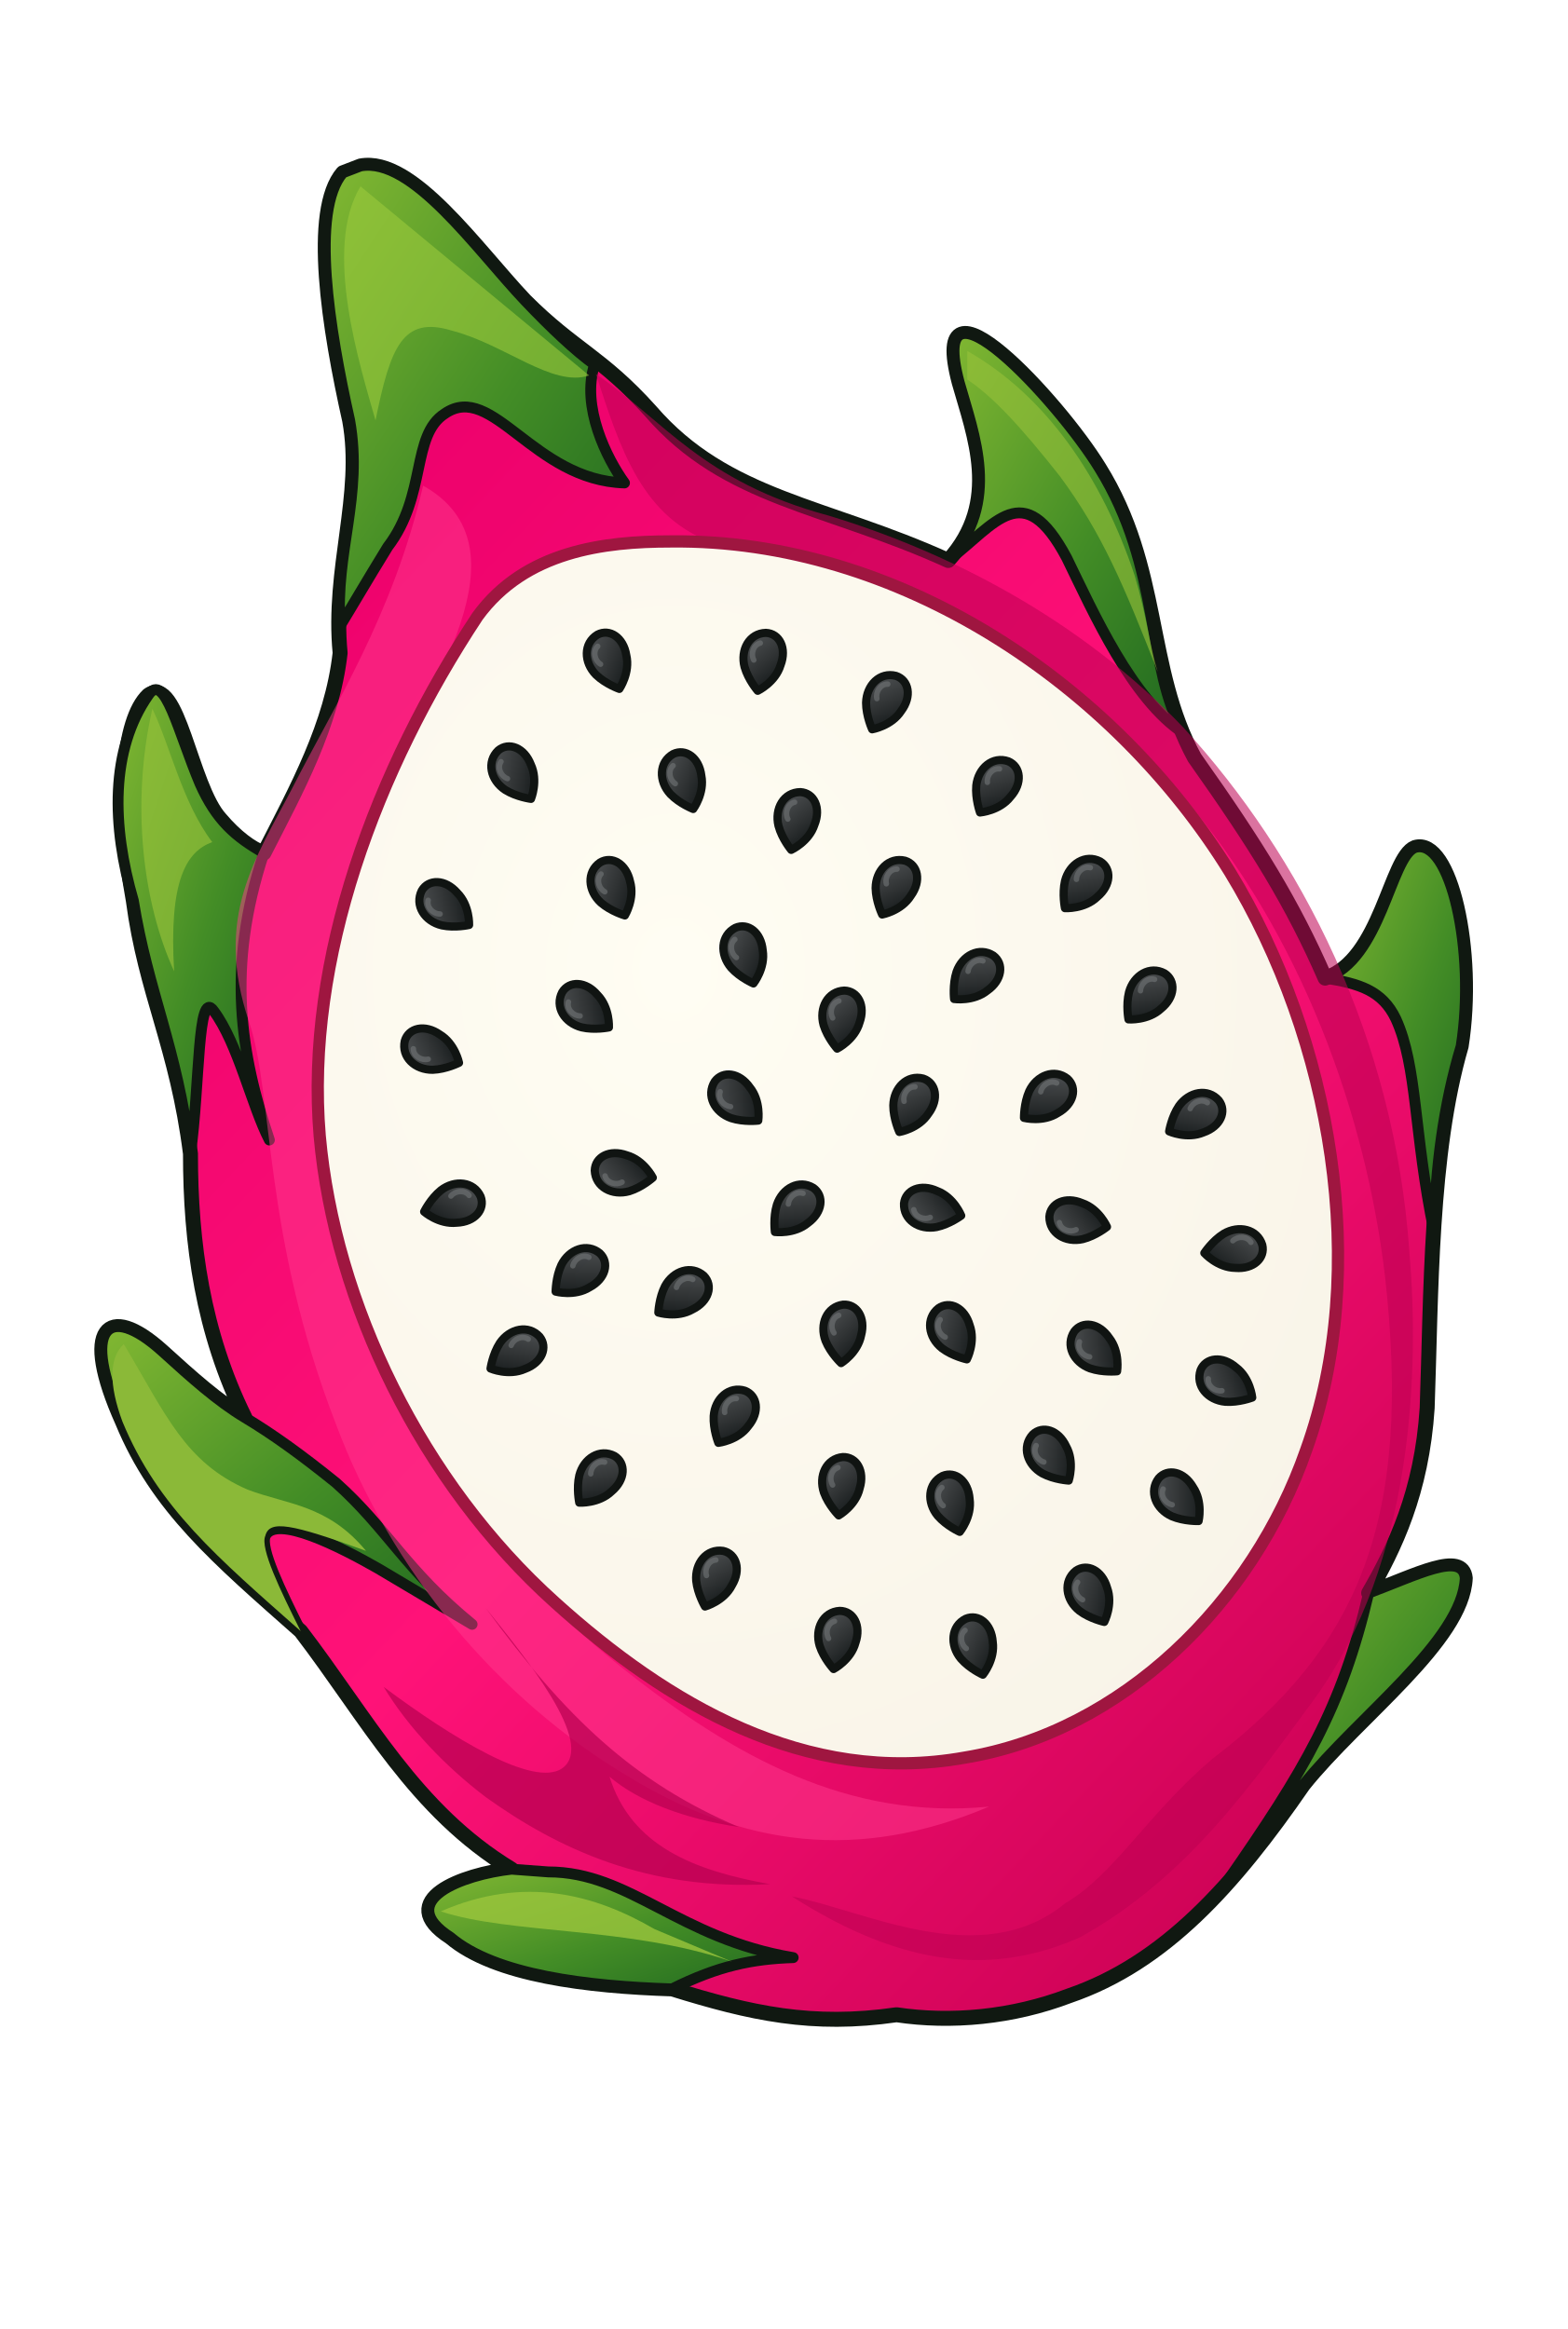
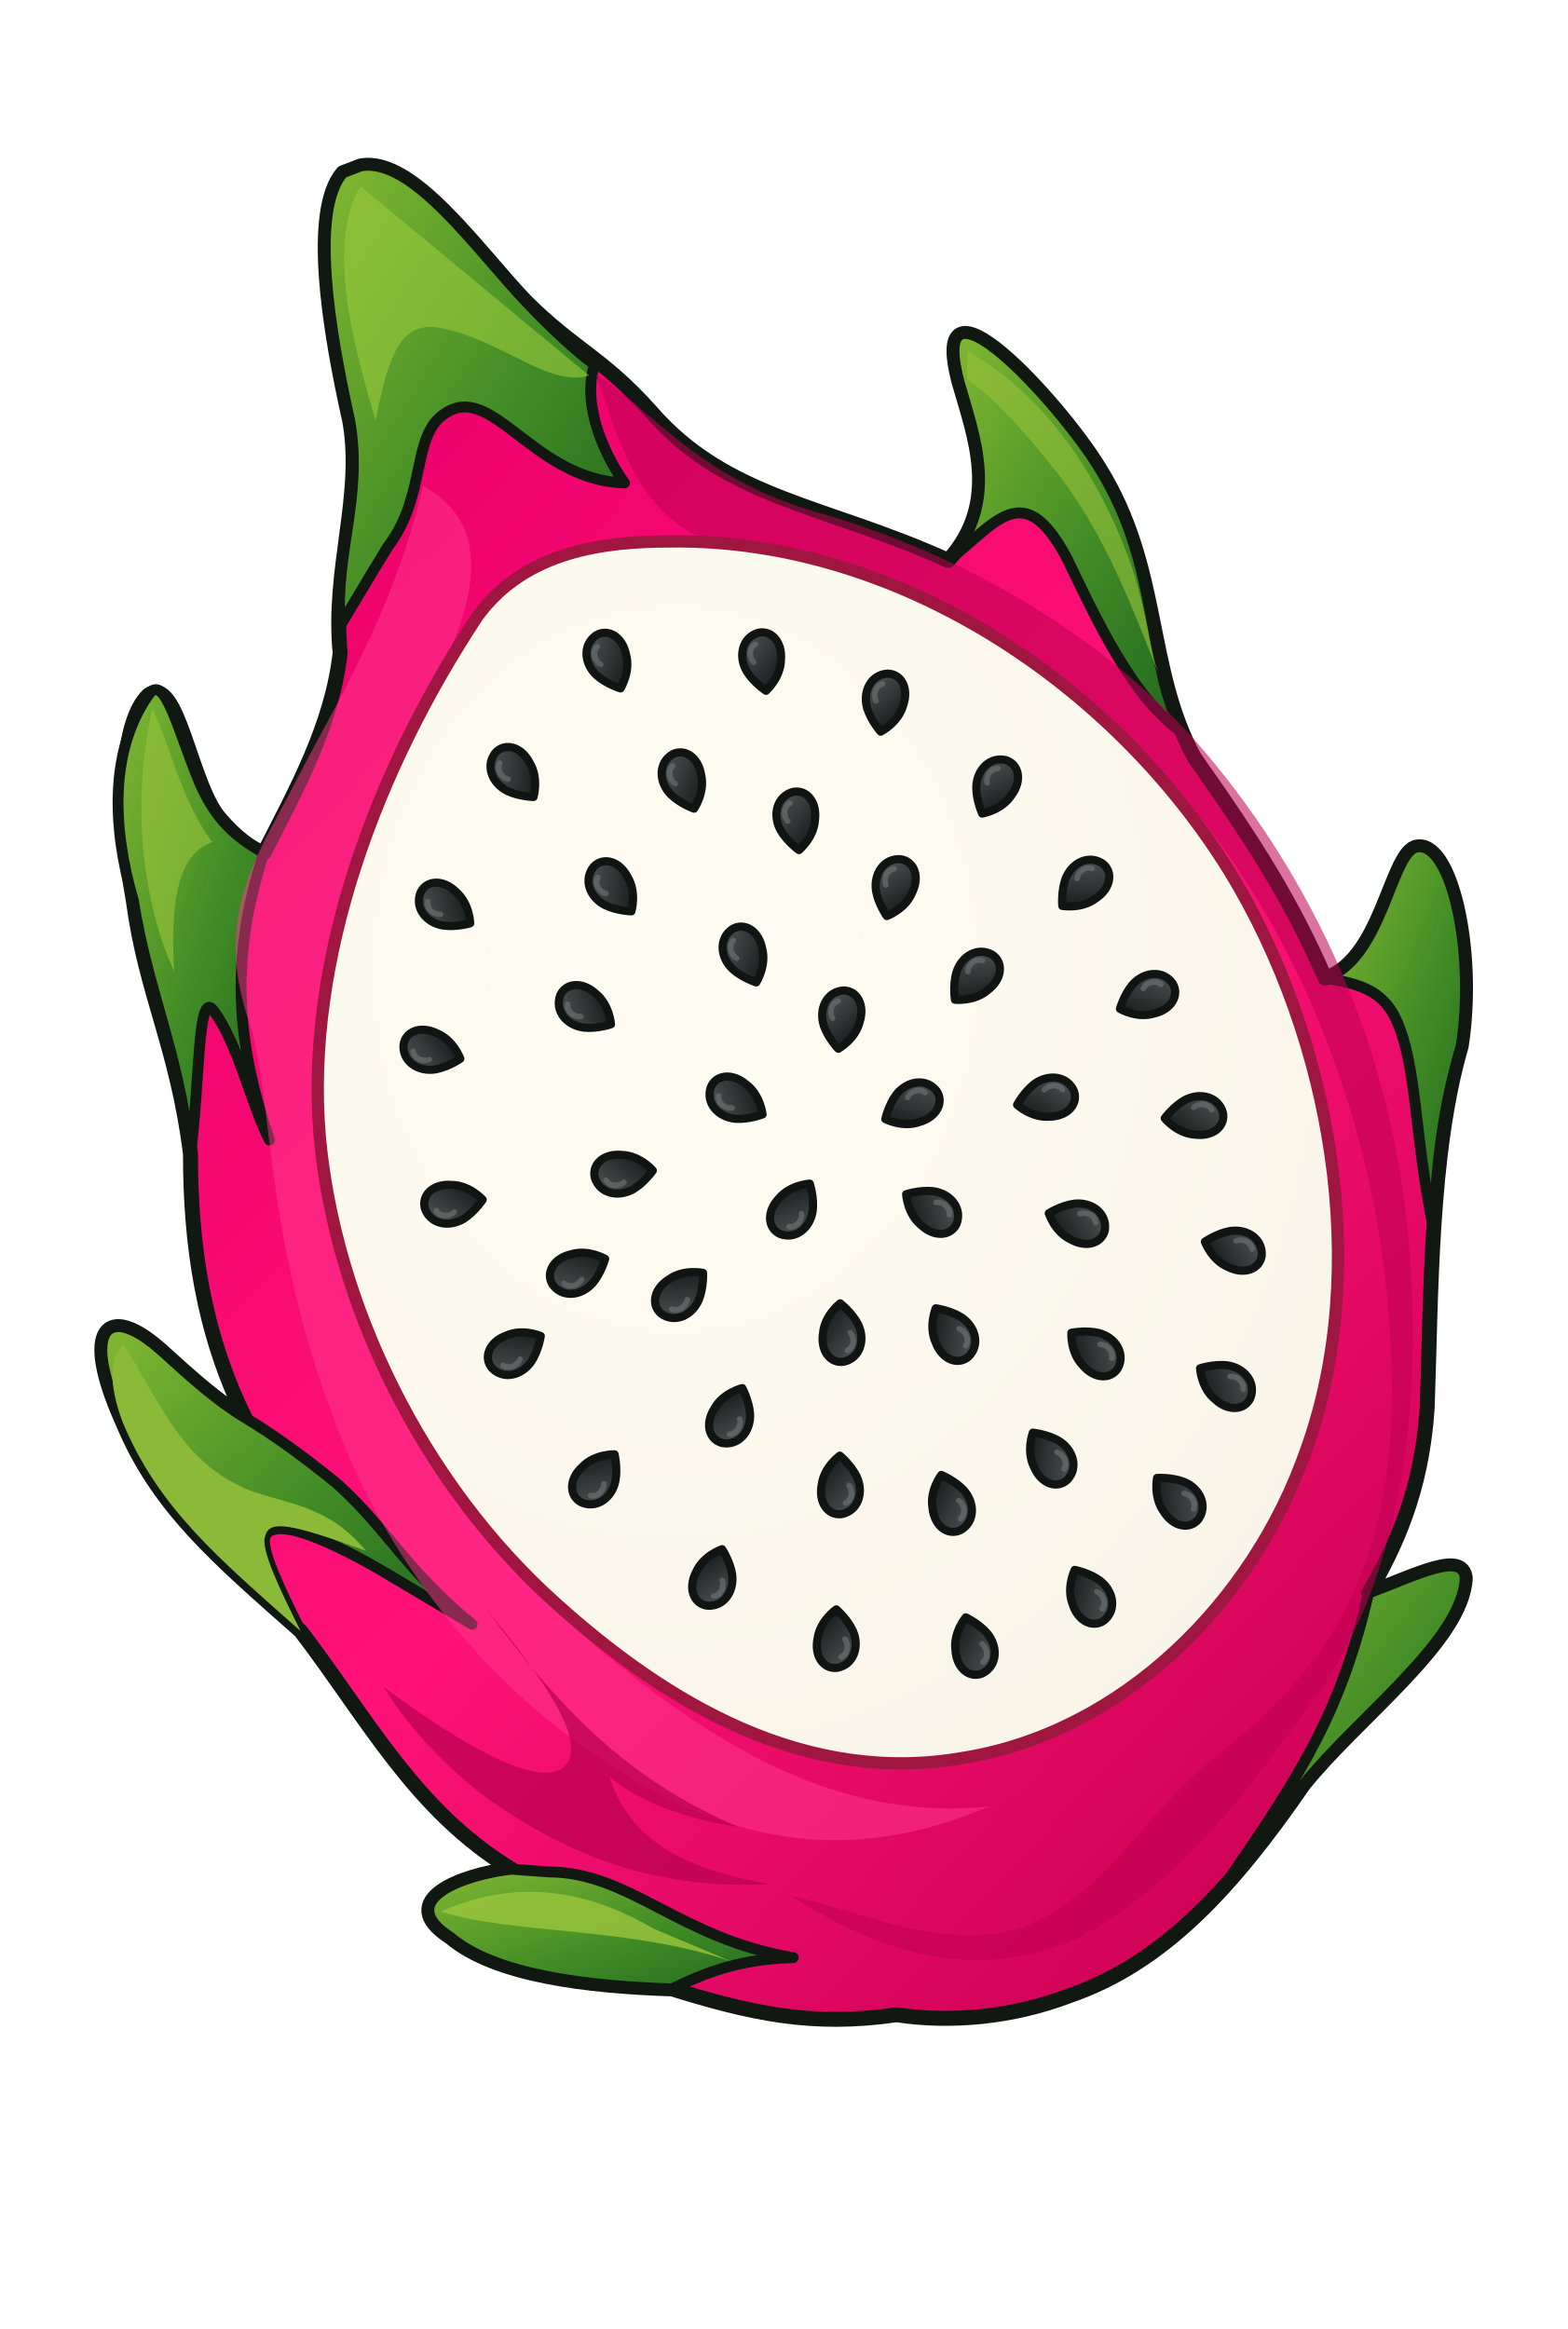
<svg xmlns="http://www.w3.org/2000/svg" viewBox="0 0 1152 1712" role="img" aria-labelledby="fruit-title fruit-desc">
  <defs>
    <linearGradient id="pink" x1=".2" x2=".9" y1=".1" y2="1" gradientUnits="objectBoundingBox">
      <stop stop-color="#ec006b" />
      <stop offset=".5" stop-color="#ff1278" />
      <stop offset="1" stop-color="#c60050" />
    </linearGradient>
    <linearGradient id="green" x1="0" x2="1" y2="1">
      <stop stop-color="#82b832" />
      <stop offset=".55" stop-color="#438d26" />
      <stop offset="1" stop-color="#206820" />
    </linearGradient>
    <radialGradient id="flesh" cx=".35" cy=".35" r=".85">
      <stop stop-color="#fffdf3" />
      <stop offset="1" stop-color="#f8f3e7" />
    </radialGradient>
    <linearGradient id="seed" x2=".7" y2="1">
      <stop stop-color="#55585a" />
      <stop offset=".6" stop-color="#303334" />
      <stop offset="1" stop-color="#14191a" />
    </linearGradient>
    <g id="pip">
      <path d="M0-21C-12-19-17-6-12 6-8 15 0 22 0 22S12 14 14 1C17-12 10-22 0-21Z" fill="url(#seed)" stroke="#101412" stroke-width="6" stroke-linejoin="round" />
      <path d="M-3-13C-8-11-9-4-6 0" fill="none" stroke="#737778" stroke-width="4" stroke-linecap="round" opacity=".58" />
    </g>
  </defs>
  <g stroke="#101811" stroke-width="11" stroke-linejoin="round" stroke-linecap="round">
    <path d="M265 122C303 115 350 183 386 221 422 257 442 262 478 302 534 367 607 371 697 412 736 369 716 320 705 281 681 190 778 295 808 344 854 418 842 491 878 557 924 622 950 664 974 719 1015 706 1022 630 1040 623 1066 615 1085 699 1074 769 1051 848 1052 952 1049 1035 1045 1097 1025 1138 1006 1171 1041 1158 1075 1140 1077 1160 1075 1206 998 1262 958 1312 907 1386 856 1443 786 1467 744 1483 699 1487 659 1481 597 1490 552 1480 494 1462 432 1460 364 1452 331 1424 289 1397 340 1378 376 1374 305 1331 270 1263 221 1199 160 1145 116 1108 90 1045 59 976 79 957 119 993 141 1013 160 1030 180 1042 149 979 140 914 140 848 130 769 107 730 98 662 85 591 90 529 109 511 131 495 140 578 162 602 173 615 185 624 194 627 218 580 244 533 250 480 244 418 267 364 257 309 242 242 228 155 252 127Z" fill="url(#pink)" />
    <path d="M265 122C303 115 350 183 386 221 405 241 423 258 437 268 427 299 446 337 459 355 392 353 362 280 327 304 302 320 314 364 285 402 269 428 258 447 250 460 246 406 267 365 257 309 242 242 228 155 252 127Z" fill="url(#green)" stroke-width="8" />
    <path d="M265 137C237 183 265 270 276 309 287 255 296 232 332 243 371 253 406 285 433 276" fill="#9bca3c" opacity=".6" stroke="none" />
    <path d="M697 412C736 369 716 320 705 281 681 190 778 295 808 344 854 418 842 491 870 539 832 514 804 451 784 410 752 350 732 385 697 412Z" fill="url(#green)" stroke-width="8" />
    <path d="M711 258C769 291 810 351 834 423 843 453 845 475 851 494 826 430 810 392 779 350 749 312 729 291 711 279Z" fill="#98c13a" stroke="none" opacity=".6" />
    <path d="M974 719C1015 706 1022 630 1040 623 1066 615 1085 699 1074 769 1061 812 1055 859 1054 905 1039 833 1042 784 1026 749 1016 728 999 723 974 719Z" fill="url(#green)" stroke-width="8" />
    <path d="M194 627C173 615 159 603 147 576 131 538 121 493 109 511 81 551 82 607 98 662 109 730 130 769 140 848 147 798 145 726 157 743 175 767 185 813 198 838 177 775 166 712 194 627Z" fill="url(#green)" stroke-width="8" />
    <path d="M112 521C96 591 105 664 128 714 124 647 137 626 156 619 134 590 125 548 112 521Z" fill="#97c13a" stroke="none" opacity=".65" />
    <path d="M180 1042C160 1030 141 1013 119 993 79 957 59 976 90 1045 116 1108 160 1145 221 1199 206 1169 191 1138 195 1129 203 1113 250 1137 278 1153L347 1194C298 1154 285 1124 247 1090 221 1069 200 1054 180 1042Z" fill="url(#green)" stroke-width="8" />
    <path d="M91 988C122 1040 136 1075 182 1095 211 1106 241 1106 269 1140 214 1120 198 1117 195 1129 191 1138 206 1169 221 1199 160 1145 116 1108 90 1045 80 1018 80 998 91 988Z" fill="#8bb938" stroke="none" />
    <path d="M1006 1171C1041 1158 1075 1140 1077 1160 1075 1206 998 1262 958 1312 941 1338 923 1362 902 1383 959 1301 986 1256 1006 1171Z" fill="url(#green)" stroke-width="8" />
    <path d="M376 1374C340 1378 289 1397 331 1424 364 1452 432 1460 494 1462 528 1445 553 1440 583 1439 499 1425 463 1376 403 1376Z" fill="url(#green)" stroke-width="8" />
    <path d="M324 1405C386 1378 438 1393 481 1418L538 1442C463 1416 375 1422 324 1405Z" fill="#9bc63c" stroke="none" opacity=".8" />
  </g>
  <path d="M438 275C456 330 472 382 527 400 661 422 784 490 869 585 957 687 1004 820 1018 938 1038 1116 1000 1210 891 1293 843 1334 819 1378 783 1399 721 1450 635 1404 582 1394 665 1447 731 1452 794 1424 875 1379 923 1307 966 1249 1040 1147 1043 1004 1036 921 1025 762 956 629 870 535 793 454 695 405 609 379 516 354 487 308 438 275Z" fill="#bd0052" opacity=".55" />
  <path d="M311 357C391 402 315 507 279 580 242 662 230 755 248 864 270 1005 353 1144 456 1225 540 1292 624 1338 727 1328 630 1369 546 1357 462 1306 366 1249 287 1154 247 1047 193 908 201 803 183 751 157 674 188 631 215 579 245 520 289 452 311 357Z" fill="#ff3a8d" opacity=".5" />
  <path d="M357 1182C416 1263 466 1310 543 1343 503 1337 469 1324 448 1306 464 1357 510 1375 566 1385 476 1390 410 1359 357 1321 328 1299 300 1270 282 1240 333 1278 392 1314 413 1300 439 1282 385 1217 357 1182Z" fill="#b70050" opacity=".7" />
  <path d="M351 453C386 405 444 398 493 398 660 396 819 503 904 641 979 764 1008 933 960 1066 921 1178 825 1273 709 1292 592 1313 490 1252 408 1178 310 1090 246 958 235 835 224 705 277 565 351 453Z" fill="url(#flesh)" stroke="#9f1640" stroke-width="9" />
  <g>
-     <use href="#pip" transform="translate(447 486) rotate(-22)" />
-     <use href="#pip" transform="translate(560 486) rotate(8)" />
-     <use href="#pip" transform="translate(650 516) rotate(24)" />
-     <use href="#pip" transform="translate(378 569) rotate(-34)" />
-     <use href="#pip" transform="translate(502 574) rotate(-20)" />
-     <use href="#pip" transform="translate(585 603) rotate(9)" />
-     <use href="#pip" transform="translate(731 578) rotate(29)" />
-     <use href="#pip" transform="translate(327 667) rotate(-54)" />
-     <use href="#pip" transform="translate(450 653) rotate(-25)" />
-     <use href="#pip" transform="translate(657 652) rotate(23)" />
-     <use href="#pip" transform="translate(796 650) rotate(37)" />
-     <use href="#pip" transform="translate(547 702) rotate(-18)" />
-     <use href="#pip" transform="translate(716 718) rotate(42)" />
-     <use href="#pip" transform="translate(843 732) rotate(38)" />
-     <use href="#pip" transform="translate(430 742) rotate(-53)" />
-     <use href="#pip" transform="translate(317 773) rotate(-68)" />
-     <use href="#pip" transform="translate(618 749) rotate(7)" />
-     <use href="#pip" transform="translate(541 809) rotate(-48)" />
-     <use href="#pip" transform="translate(670 812) rotate(24)" />
-     <use href="#pip" transform="translate(769 807) rotate(48)" />
-     <use href="#pip" transform="translate(878 820) rotate(58)" />
-     <use href="#pip" transform="translate(458 863) rotate(-83)" />
-     <use href="#pip" transform="translate(333 885) rotate(75)" />
-     <use href="#pip" transform="translate(584 889) rotate(41)" />
-     <use href="#pip" transform="translate(685 889) rotate(-78)" />
-     <use href="#pip" transform="translate(792 898) rotate(-80)" />
-     <use href="#pip" transform="translate(907 918) rotate(82)" />
-     <use href="#pip" transform="translate(425 935) rotate(49)" />
-     <use href="#pip" transform="translate(501 951) rotate(51)" />
-     <use href="#pip" transform="translate(379 994) rotate(57)" />
-     <use href="#pip" transform="translate(619 980) rotate(2)" />
-     <use href="#pip" transform="translate(700 980) rotate(-29)" />
-     <use href="#pip" transform="translate(805 993) rotate(-47)" />
-     <use href="#pip" transform="translate(901 1017) rotate(-62)" />
-     <use href="#pip" transform="translate(538 1041) rotate(27)" />
-     <use href="#pip" transform="translate(439 1087) rotate(37)" />
-     <use href="#pip" transform="translate(618 1092) rotate(4)" />
-     <use href="#pip" transform="translate(699 1105) rotate(-17)" />
-     <use href="#pip" transform="translate(772 1071) rotate(-38)" />
-     <use href="#pip" transform="translate(866 1102) rotate(-43)" />
-     <use href="#pip" transform="translate(525 1160) rotate(18)" />
-     <use href="#pip" transform="translate(801 1173) rotate(-29)" />
-     <use href="#pip" transform="translate(615 1205) rotate(6)" />
-     <use href="#pip" transform="translate(716 1210) rotate(-17)" />
+     <use href="#pip" transform="translate(447 486) rotate(-24.42)" />
+     <use href="#pip" transform="translate(560 486) rotate(-7.93)" />
+     <use href="#pip" transform="translate(650 516) rotate(6.93)" />
+     <use href="#pip" transform="translate(378 569) rotate(-40.05)" />
+     <use href="#pip" transform="translate(502 574) rotate(-21.73)" />
+     <use href="#pip" transform="translate(585 603) rotate(-5.90)" />
+     <use href="#pip" transform="translate(731 578) rotate(24.38)" />
+     <use href="#pip" transform="translate(327 667) rotate(-57.83)" />
+     <use href="#pip" transform="translate(450 653) rotate(-39.81)" />
+     <use href="#pip" transform="translate(657 652) rotate(13.69)" />
+     <use href="#pip" transform="translate(796 650) rotate(43.65)" />
+     <use href="#pip" transform="translate(547 702) rotate(-23.78)" />
+     <use href="#pip" transform="translate(716 718) rotate(39.85)" />
+     <use href="#pip" transform="translate(843 732) rotate(64.13)" />
+     <use href="#pip" transform="translate(430 742) rotate(-60.22)" />
+     <use href="#pip" transform="translate(317 773) rotate(-76.19)" />
+     <use href="#pip" transform="translate(618 749) rotate(4.76)" />
+     <use href="#pip" transform="translate(541 809) rotate(-62.45)" />
+     <use href="#pip" transform="translate(670 812) rotate(61.19)" />
+     <use href="#pip" transform="translate(769 807) rotate(76.56)" />
+     <use href="#pip" transform="translate(878 820) rotate(84.67)" />
+     <use href="#pip" transform="translate(458 863) rotate(-96.75)" />
+     <use href="#pip" transform="translate(333 885) rotate(-98.22)" />
+     <use href="#pip" transform="translate(584 889) rotate(-149.42)" />
+     <use href="#pip" transform="translate(685 889) rotate(120.40)" />
+     <use href="#pip" transform="translate(792 898) rotate(106.24)" />
+     <use href="#pip" transform="translate(907 918) rotate(103.81)" />
+     <use href="#pip" transform="translate(425 935) rotate(-115.94)" />
+     <use href="#pip" transform="translate(501 951) rotate(-134.20)" />
+     <use href="#pip" transform="translate(379 994) rotate(-122.82)" />
+     <use href="#pip" transform="translate(619 980) rotate(176.19)" />
+     <use href="#pip" transform="translate(700 980) rotate(146.31)" />
+     <use href="#pip" transform="translate(805 993) rotate(127.20)" />
+     <use href="#pip" transform="translate(901 1017) rotate(120.59)" />
+     <use href="#pip" transform="translate(538 1041) rotate(-159.83)" />
+     <use href="#pip" transform="translate(439 1087) rotate(-144.75)" />
+     <use href="#pip" transform="translate(618 1092) rotate(178.14)" />
+     <use href="#pip" transform="translate(699 1105) rotate(161.10)" />
+     <use href="#pip" transform="translate(772 1071) rotate(144.37)" />
+     <use href="#pip" transform="translate(866 1102) rotate(135.11)" />
+     <use href="#pip" transform="translate(525 1160) rotate(-164.90)" />
+     <use href="#pip" transform="translate(801 1173) rotate(149.79)" />
+     <use href="#pip" transform="translate(615 1205) rotate(179.20)" />
+     <use href="#pip" transform="translate(716 1210) rotate(163.81)" />
  </g>
</svg>
